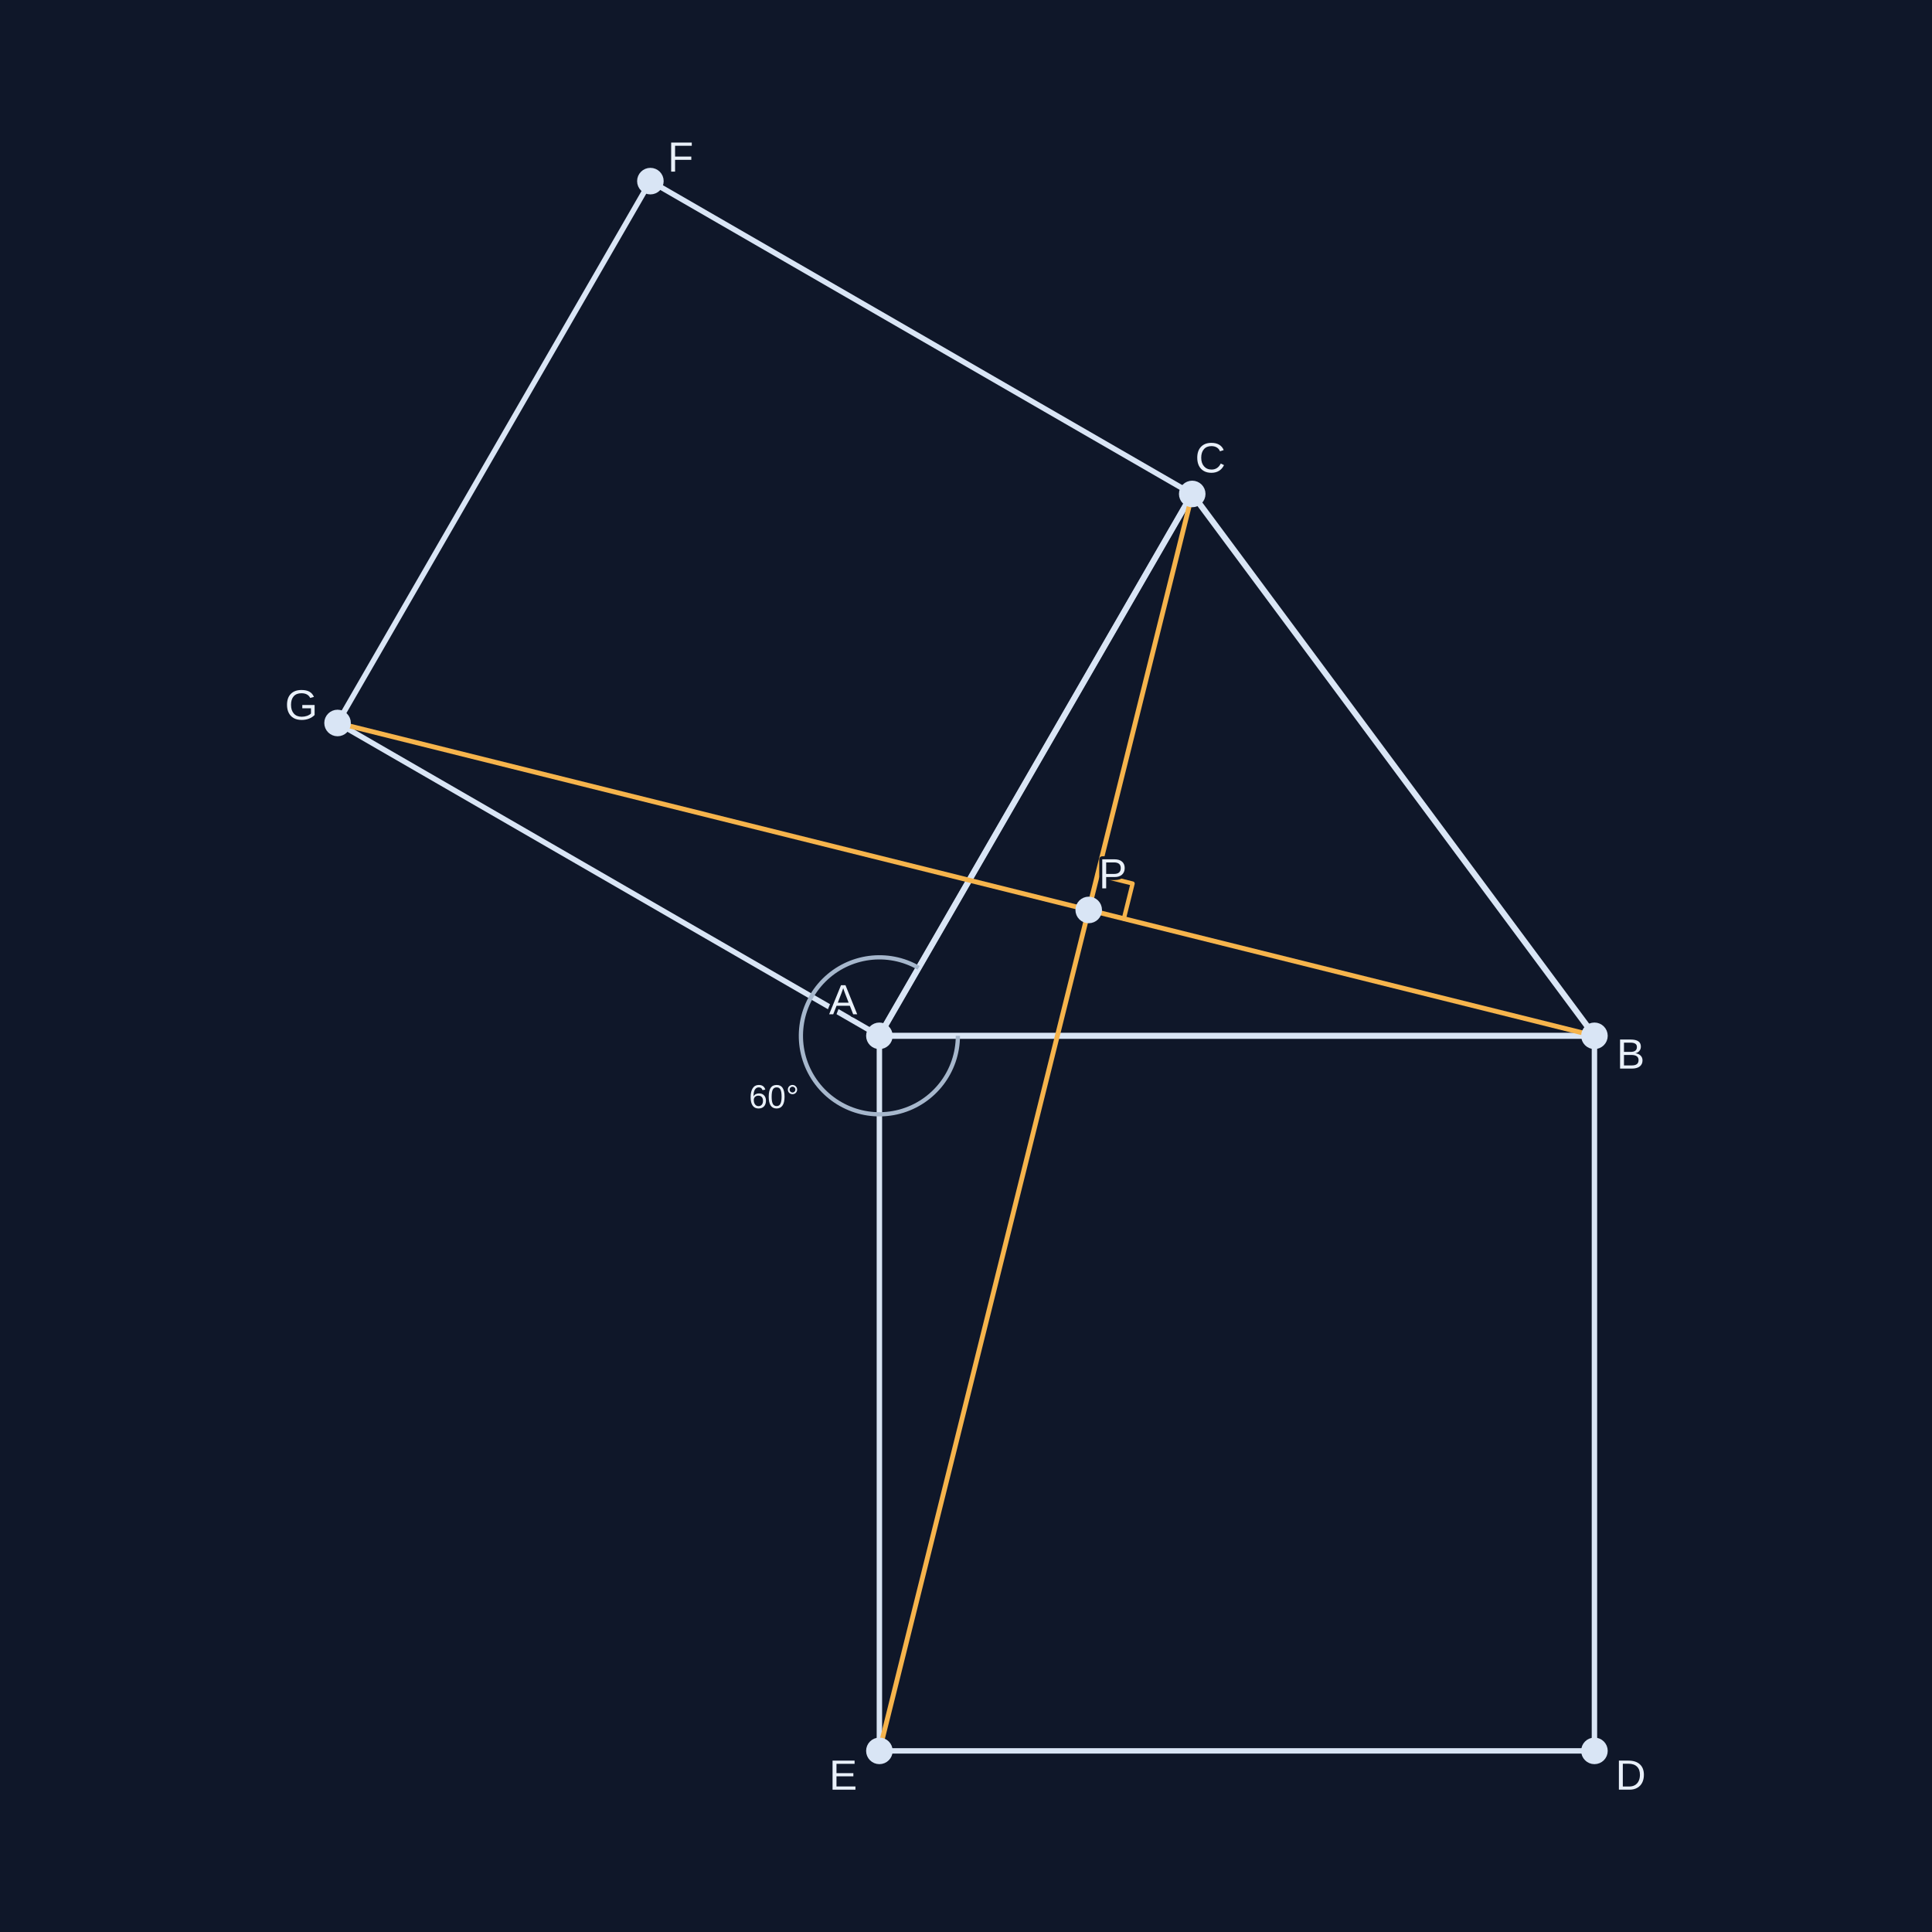
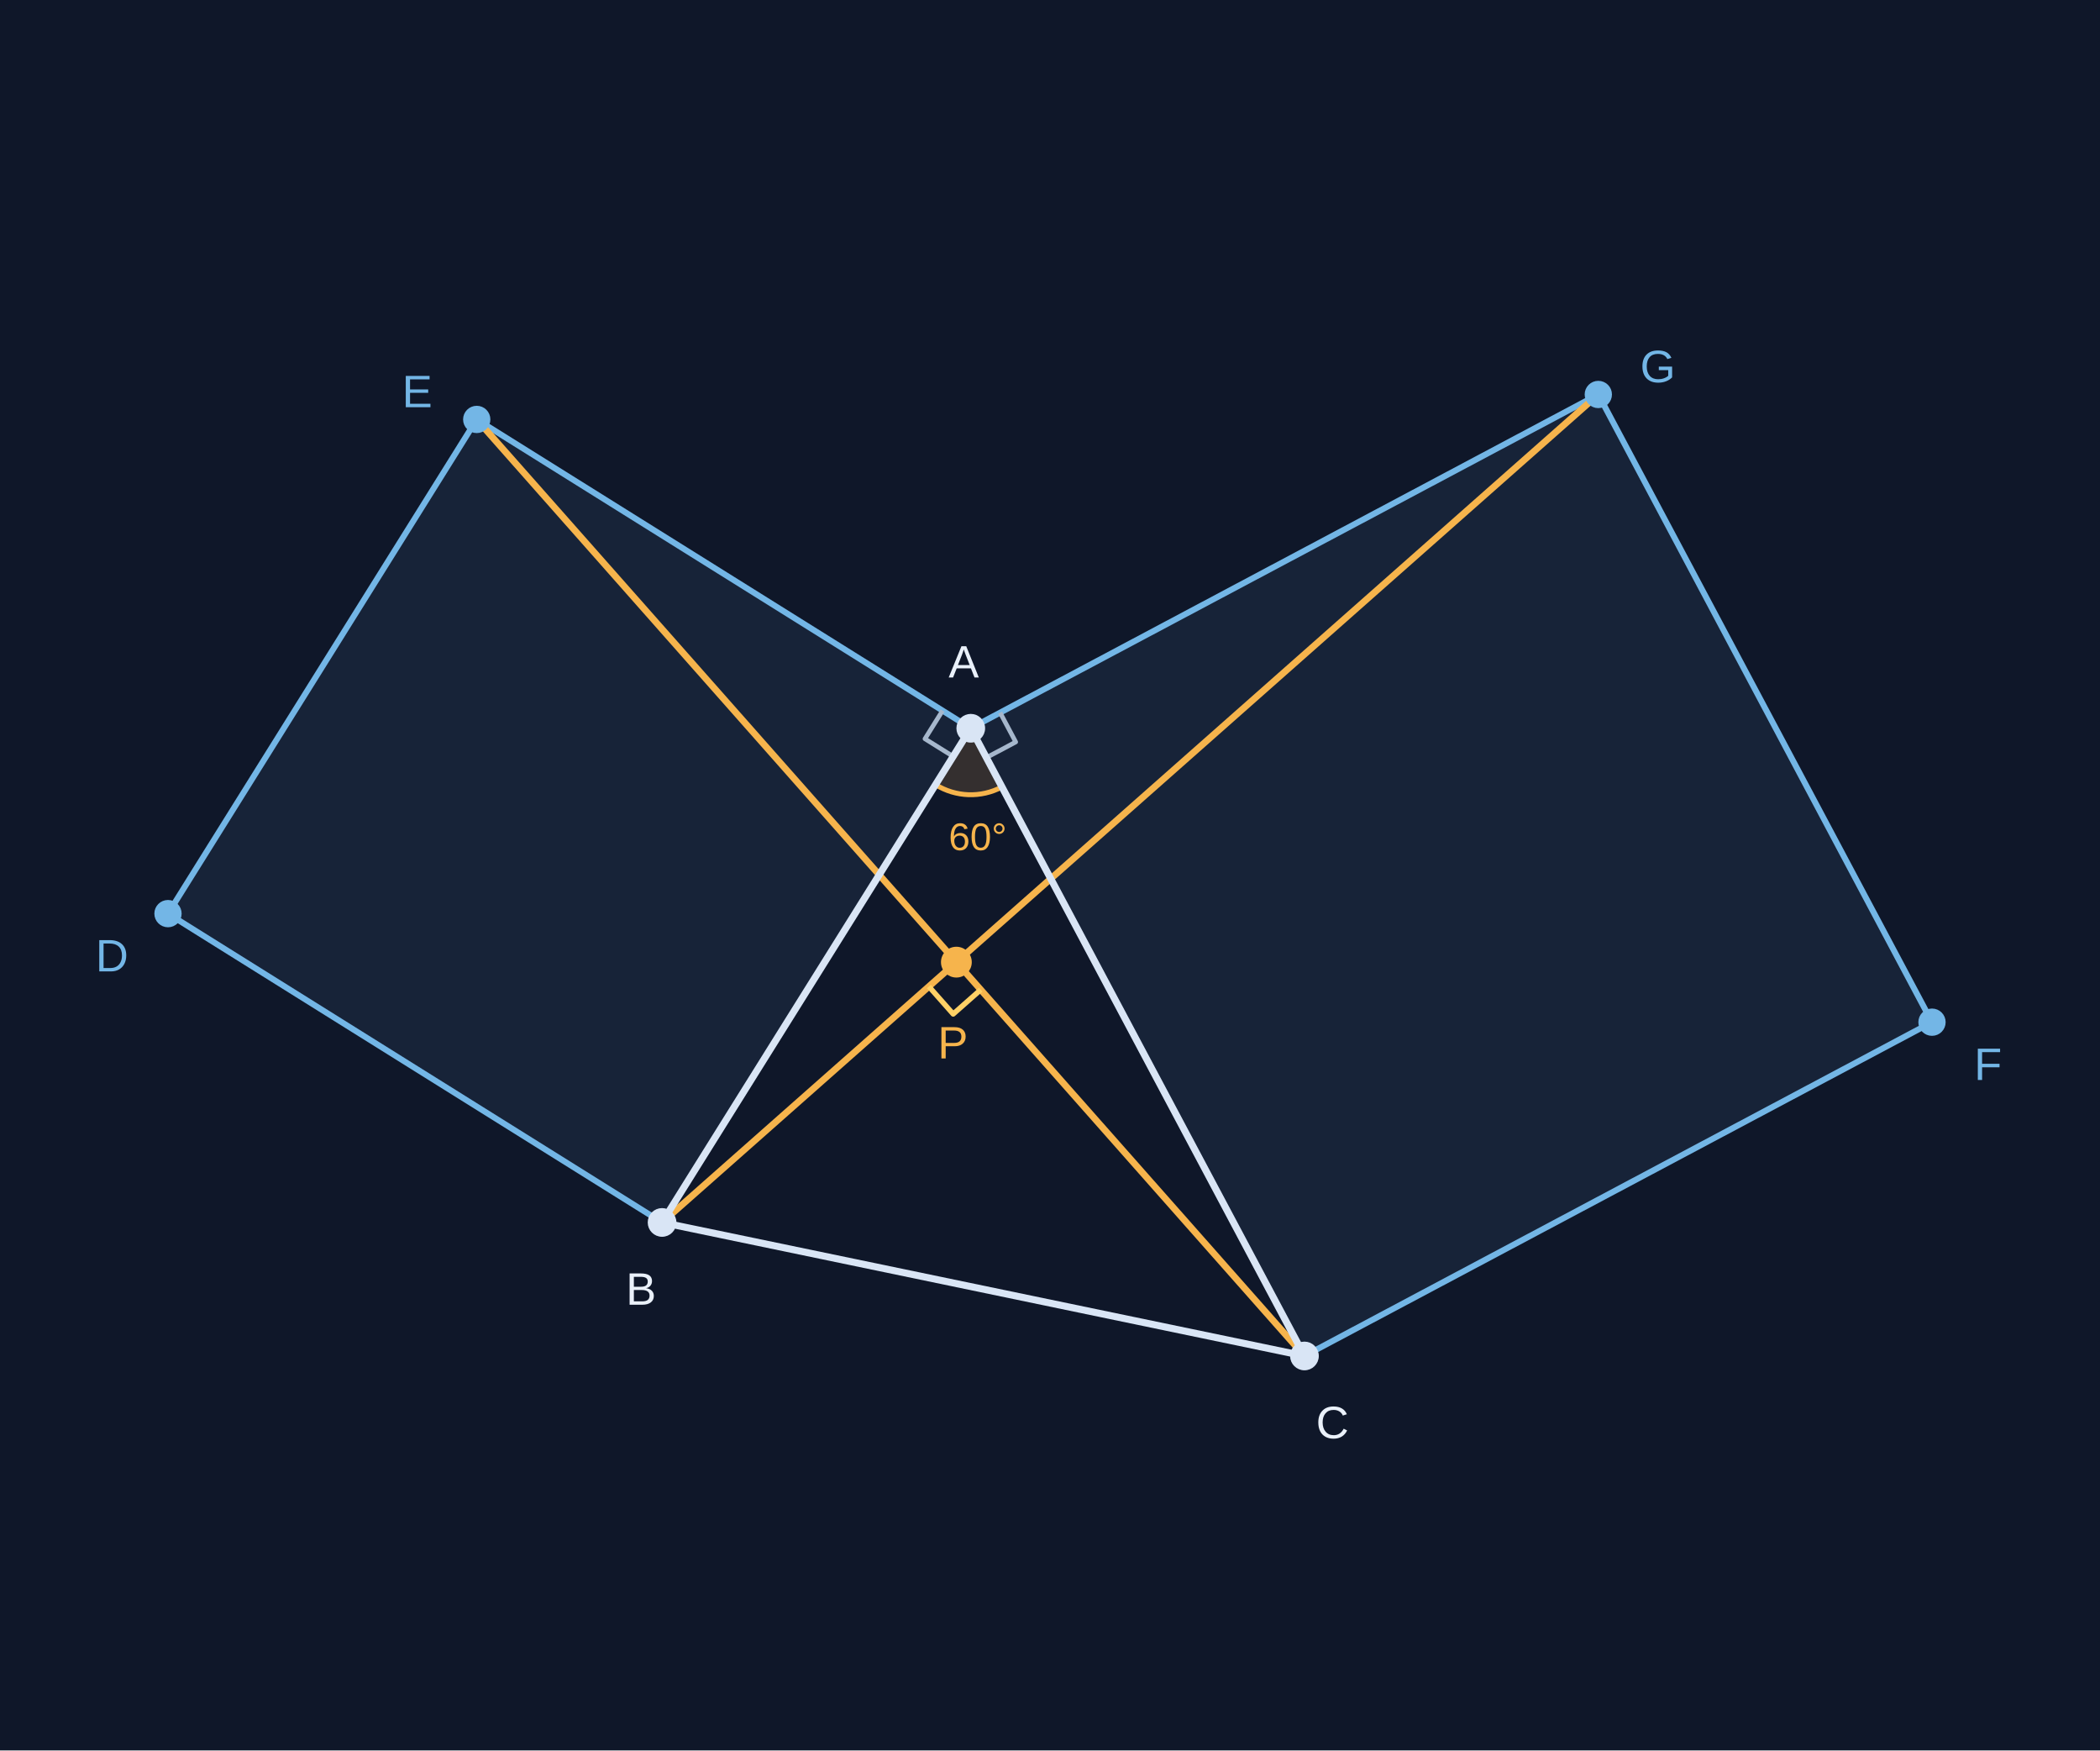
- <svg xmlns="http://www.w3.org/2000/svg" width="640" height="640" viewBox="0 0 640 640" style="background-color: #0F1729;">
-   <rect x="0" y="0" width="640" height="640" fill="#0F1729" />
-   <polygon points="291.31,343.13 528.18,343.13 528.18,580.00 291.31,580.00" fill="none" stroke="#D9E5F5" stroke-width="1.8" stroke-linejoin="round" stroke-linecap="round" />
-   <polygon points="291.31,343.13 394.94,163.63 215.45,60.00 111.82,239.50" fill="none" stroke="#D9E5F5" stroke-width="1.8" stroke-linejoin="round" stroke-linecap="round" />
-   <polygon points="291.31,343.13 528.18,343.13 394.94,163.63" fill="none" stroke="#D9E5F5" stroke-width="2.0" stroke-linejoin="round" stroke-linecap="round" />
-   <line x1="528.18" y1="343.13" x2="111.82" y2="239.50" stroke="#F6B44C" stroke-width="1.6" stroke-linecap="round" />
-   <line x1="394.94" y1="163.63" x2="291.31" y2="580.00" stroke="#F6B44C" stroke-width="1.6" stroke-linecap="round" />
-   <polyline points="372.29,304.33 375.19,292.68 363.54,289.78" fill="none" stroke="#F6B44C" stroke-width="1.4" stroke-linejoin="round" stroke-linecap="round" />
-   <path d="M 317.31 343.13 A 26 26 0 1 1 304.31 320.61" fill="none" stroke="#A6B7CC" stroke-width="1.4" />
-   <text x="256.41" y="363.28" fill="#EAF1FA" font-family="Arial, Helvetica, sans-serif" font-size="11" text-anchor="middle" dominant-baseline="central" paint-order="stroke fill" stroke="#0F1729" stroke-width="2" stroke-linejoin="round">60°</text>
-   <circle cx="291.31" cy="343.13" r="3.5" stroke="#D9E5F5" stroke-width="1.8" fill="#D9E5F5" />
-   <text x="279.31" y="331.13" fill="#EAF1FA" font-family="Arial, Helvetica, sans-serif" font-size="14" text-anchor="middle" dominant-baseline="central" paint-order="stroke fill" stroke="#0F1729" stroke-width="2" stroke-linejoin="round">A</text>
-   <circle cx="528.18" cy="343.13" r="3.5" stroke="#D9E5F5" stroke-width="1.8" fill="#D9E5F5" />
-   <text x="540.18" y="349.13" fill="#EAF1FA" font-family="Arial, Helvetica, sans-serif" font-size="14" text-anchor="middle" dominant-baseline="central" paint-order="stroke fill" stroke="#0F1729" stroke-width="2" stroke-linejoin="round">B</text>
-   <circle cx="394.94" cy="163.63" r="3.5" stroke="#D9E5F5" stroke-width="1.8" fill="#D9E5F5" />
-   <text x="400.94" y="151.63" fill="#EAF1FA" font-family="Arial, Helvetica, sans-serif" font-size="14" text-anchor="middle" dominant-baseline="central" paint-order="stroke fill" stroke="#0F1729" stroke-width="2" stroke-linejoin="round">C</text>
-   <circle cx="528.18" cy="580.00" r="3.5" stroke="#D9E5F5" stroke-width="1.8" fill="#D9E5F5" />
-   <text x="540.18" y="588.00" fill="#EAF1FA" font-family="Arial, Helvetica, sans-serif" font-size="14" text-anchor="middle" dominant-baseline="central" paint-order="stroke fill" stroke="#0F1729" stroke-width="2" stroke-linejoin="round">D</text>
-   <circle cx="291.31" cy="580.00" r="3.5" stroke="#D9E5F5" stroke-width="1.8" fill="#D9E5F5" />
-   <text x="279.31" y="588.00" fill="#EAF1FA" font-family="Arial, Helvetica, sans-serif" font-size="14" text-anchor="middle" dominant-baseline="central" paint-order="stroke fill" stroke="#0F1729" stroke-width="2" stroke-linejoin="round">E</text>
-   <circle cx="215.45" cy="60.00" r="3.5" stroke="#D9E5F5" stroke-width="1.8" fill="#D9E5F5" />
-   <text x="225.45" y="52.00" fill="#EAF1FA" font-family="Arial, Helvetica, sans-serif" font-size="14" text-anchor="middle" dominant-baseline="central" paint-order="stroke fill" stroke="#0F1729" stroke-width="2" stroke-linejoin="round">F</text>
-   <circle cx="111.82" cy="239.50" r="3.5" stroke="#D9E5F5" stroke-width="1.8" fill="#D9E5F5" />
-   <text x="99.82" y="233.50" fill="#EAF1FA" font-family="Arial, Helvetica, sans-serif" font-size="14" text-anchor="middle" dominant-baseline="central" paint-order="stroke fill" stroke="#0F1729" stroke-width="2" stroke-linejoin="round">G</text>
-   <circle cx="360.65" cy="301.43" r="3.5" stroke="#D9E5F5" stroke-width="1.8" fill="#D9E5F5" />
-   <text x="368.65" y="289.43" fill="#EAF1FA" font-family="Arial, Helvetica, sans-serif" font-size="14" text-anchor="middle" dominant-baseline="central" paint-order="stroke fill" stroke="#0F1729" stroke-width="2" stroke-linejoin="round">P</text>
+ <svg xmlns="http://www.w3.org/2000/svg" width="600" height="500" viewBox="0 0 600 500" style="background-color: #0F1729;">
+   <rect x="0" y="0" width="600" height="500" fill="#0F1729" />
+   <polygon points="277.36,208.02 189.16,349.18 48.00,260.97 136.21,119.81" fill="#73B6E6" fill-opacity="0.08" stroke="#73B6E6" stroke-width="1.7" stroke-linejoin="round" />
+   <polygon points="277.36,208.02 372.70,387.32 552.00,291.98 456.66,112.68" fill="#73B6E6" fill-opacity="0.08" stroke="#73B6E6" stroke-width="1.7" stroke-linejoin="round" />
+   <path d="M 277.36 208.02 L 286.28 224.79 A 19.00 19.00 0 0 1 267.30 224.13 Z" fill="#F6B44C" fill-opacity="0.16" stroke="none" />
+   <path d="M 286.28 224.79 A 19.00 19.00 0 0 1 267.30 224.13" fill="none" stroke="#F6B44C" stroke-width="1.4" stroke-linecap="round" />
+   <polyline points="272.33,216.07 264.27,211.04 269.31,202.98" fill="none" stroke="#A6B7CC" stroke-width="1.3" stroke-linejoin="round" />
+   <polyline points="281.82,216.41 290.21,211.95 285.75,203.56" fill="none" stroke="#A6B7CC" stroke-width="1.3" stroke-linejoin="round" />
+   <line x1="189.16" y1="349.18" x2="456.66" y2="112.68" stroke="#F6B44C" stroke-width="1.9" stroke-linecap="round" />
+   <line x1="372.70" y1="387.32" x2="136.21" y2="119.81" stroke="#F6B44C" stroke-width="1.9" stroke-linecap="round" />
+   <polyline points="265.39,281.79 272.34,289.65 280.21,282.70" fill="none" stroke="#FFD166" stroke-width="1.5" stroke-linejoin="round" />
+   <polygon points="277.36,208.02 189.16,349.18 372.70,387.32" fill="none" stroke="#D9E5F5" stroke-width="2.0" stroke-linejoin="round" />
+   <circle cx="277.36" cy="208.02" r="3.50" fill="#D9E5F5" stroke="#D9E5F5" stroke-width="1.2" />
+   <circle cx="189.16" cy="349.18" r="3.50" fill="#D9E5F5" stroke="#D9E5F5" stroke-width="1.2" />
+   <circle cx="372.70" cy="387.32" r="3.50" fill="#D9E5F5" stroke="#D9E5F5" stroke-width="1.2" />
+   <circle cx="48.00" cy="260.97" r="3.30" fill="#73B6E6" stroke="#73B6E6" stroke-width="1.2" />
+   <circle cx="136.21" cy="119.81" r="3.30" fill="#73B6E6" stroke="#73B6E6" stroke-width="1.2" />
+   <circle cx="552.00" cy="291.98" r="3.30" fill="#73B6E6" stroke="#73B6E6" stroke-width="1.2" />
+   <circle cx="456.66" cy="112.68" r="3.30" fill="#73B6E6" stroke="#73B6E6" stroke-width="1.2" />
+   <circle cx="273.25" cy="274.83" r="3.80" fill="#F6B44C" stroke="#F6B44C" stroke-width="1.2" />
+   <text x="275.36" y="189.02" fill="#EAF1FA" font-family="Arial, Helvetica, sans-serif" font-size="13" text-anchor="middle" dominant-baseline="central" paint-order="stroke fill" stroke="#0F1729" stroke-width="3.2" stroke-linejoin="round">A</text>
+   <text x="183.16" y="368.18" fill="#EAF1FA" font-family="Arial, Helvetica, sans-serif" font-size="13" text-anchor="middle" dominant-baseline="central" paint-order="stroke fill" stroke="#0F1729" stroke-width="3.2" stroke-linejoin="round">B</text>
+   <text x="380.70" y="406.32" fill="#EAF1FA" font-family="Arial, Helvetica, sans-serif" font-size="13" text-anchor="middle" dominant-baseline="central" paint-order="stroke fill" stroke="#0F1729" stroke-width="3.2" stroke-linejoin="round">C</text>
+   <text x="32.00" y="272.97" fill="#73B6E6" font-family="Arial, Helvetica, sans-serif" font-size="13" text-anchor="middle" dominant-baseline="central" paint-order="stroke fill" stroke="#0F1729" stroke-width="3.2" stroke-linejoin="round">D</text>
+   <text x="119.21" y="111.81" fill="#73B6E6" font-family="Arial, Helvetica, sans-serif" font-size="13" text-anchor="middle" dominant-baseline="central" paint-order="stroke fill" stroke="#0F1729" stroke-width="3.2" stroke-linejoin="round">E</text>
+   <text x="568.00" y="303.98" fill="#73B6E6" font-family="Arial, Helvetica, sans-serif" font-size="13" text-anchor="middle" dominant-baseline="central" paint-order="stroke fill" stroke="#0F1729" stroke-width="3.2" stroke-linejoin="round">F</text>
+   <text x="473.66" y="104.68" fill="#73B6E6" font-family="Arial, Helvetica, sans-serif" font-size="13" text-anchor="middle" dominant-baseline="central" paint-order="stroke fill" stroke="#0F1729" stroke-width="3.2" stroke-linejoin="round">G</text>
+   <text x="272.25" y="297.83" fill="#F6B44C" font-family="Arial, Helvetica, sans-serif" font-size="13" text-anchor="middle" dominant-baseline="central" paint-order="stroke fill" stroke="#0F1729" stroke-width="3.2" stroke-linejoin="round">P</text>
+   <text x="279.36" y="239.02" fill="#F6B44C" font-family="Arial, Helvetica, sans-serif" font-size="11" text-anchor="middle" dominant-baseline="central" paint-order="stroke fill" stroke="#0F1729" stroke-width="3.2" stroke-linejoin="round">60°</text>
</svg>
